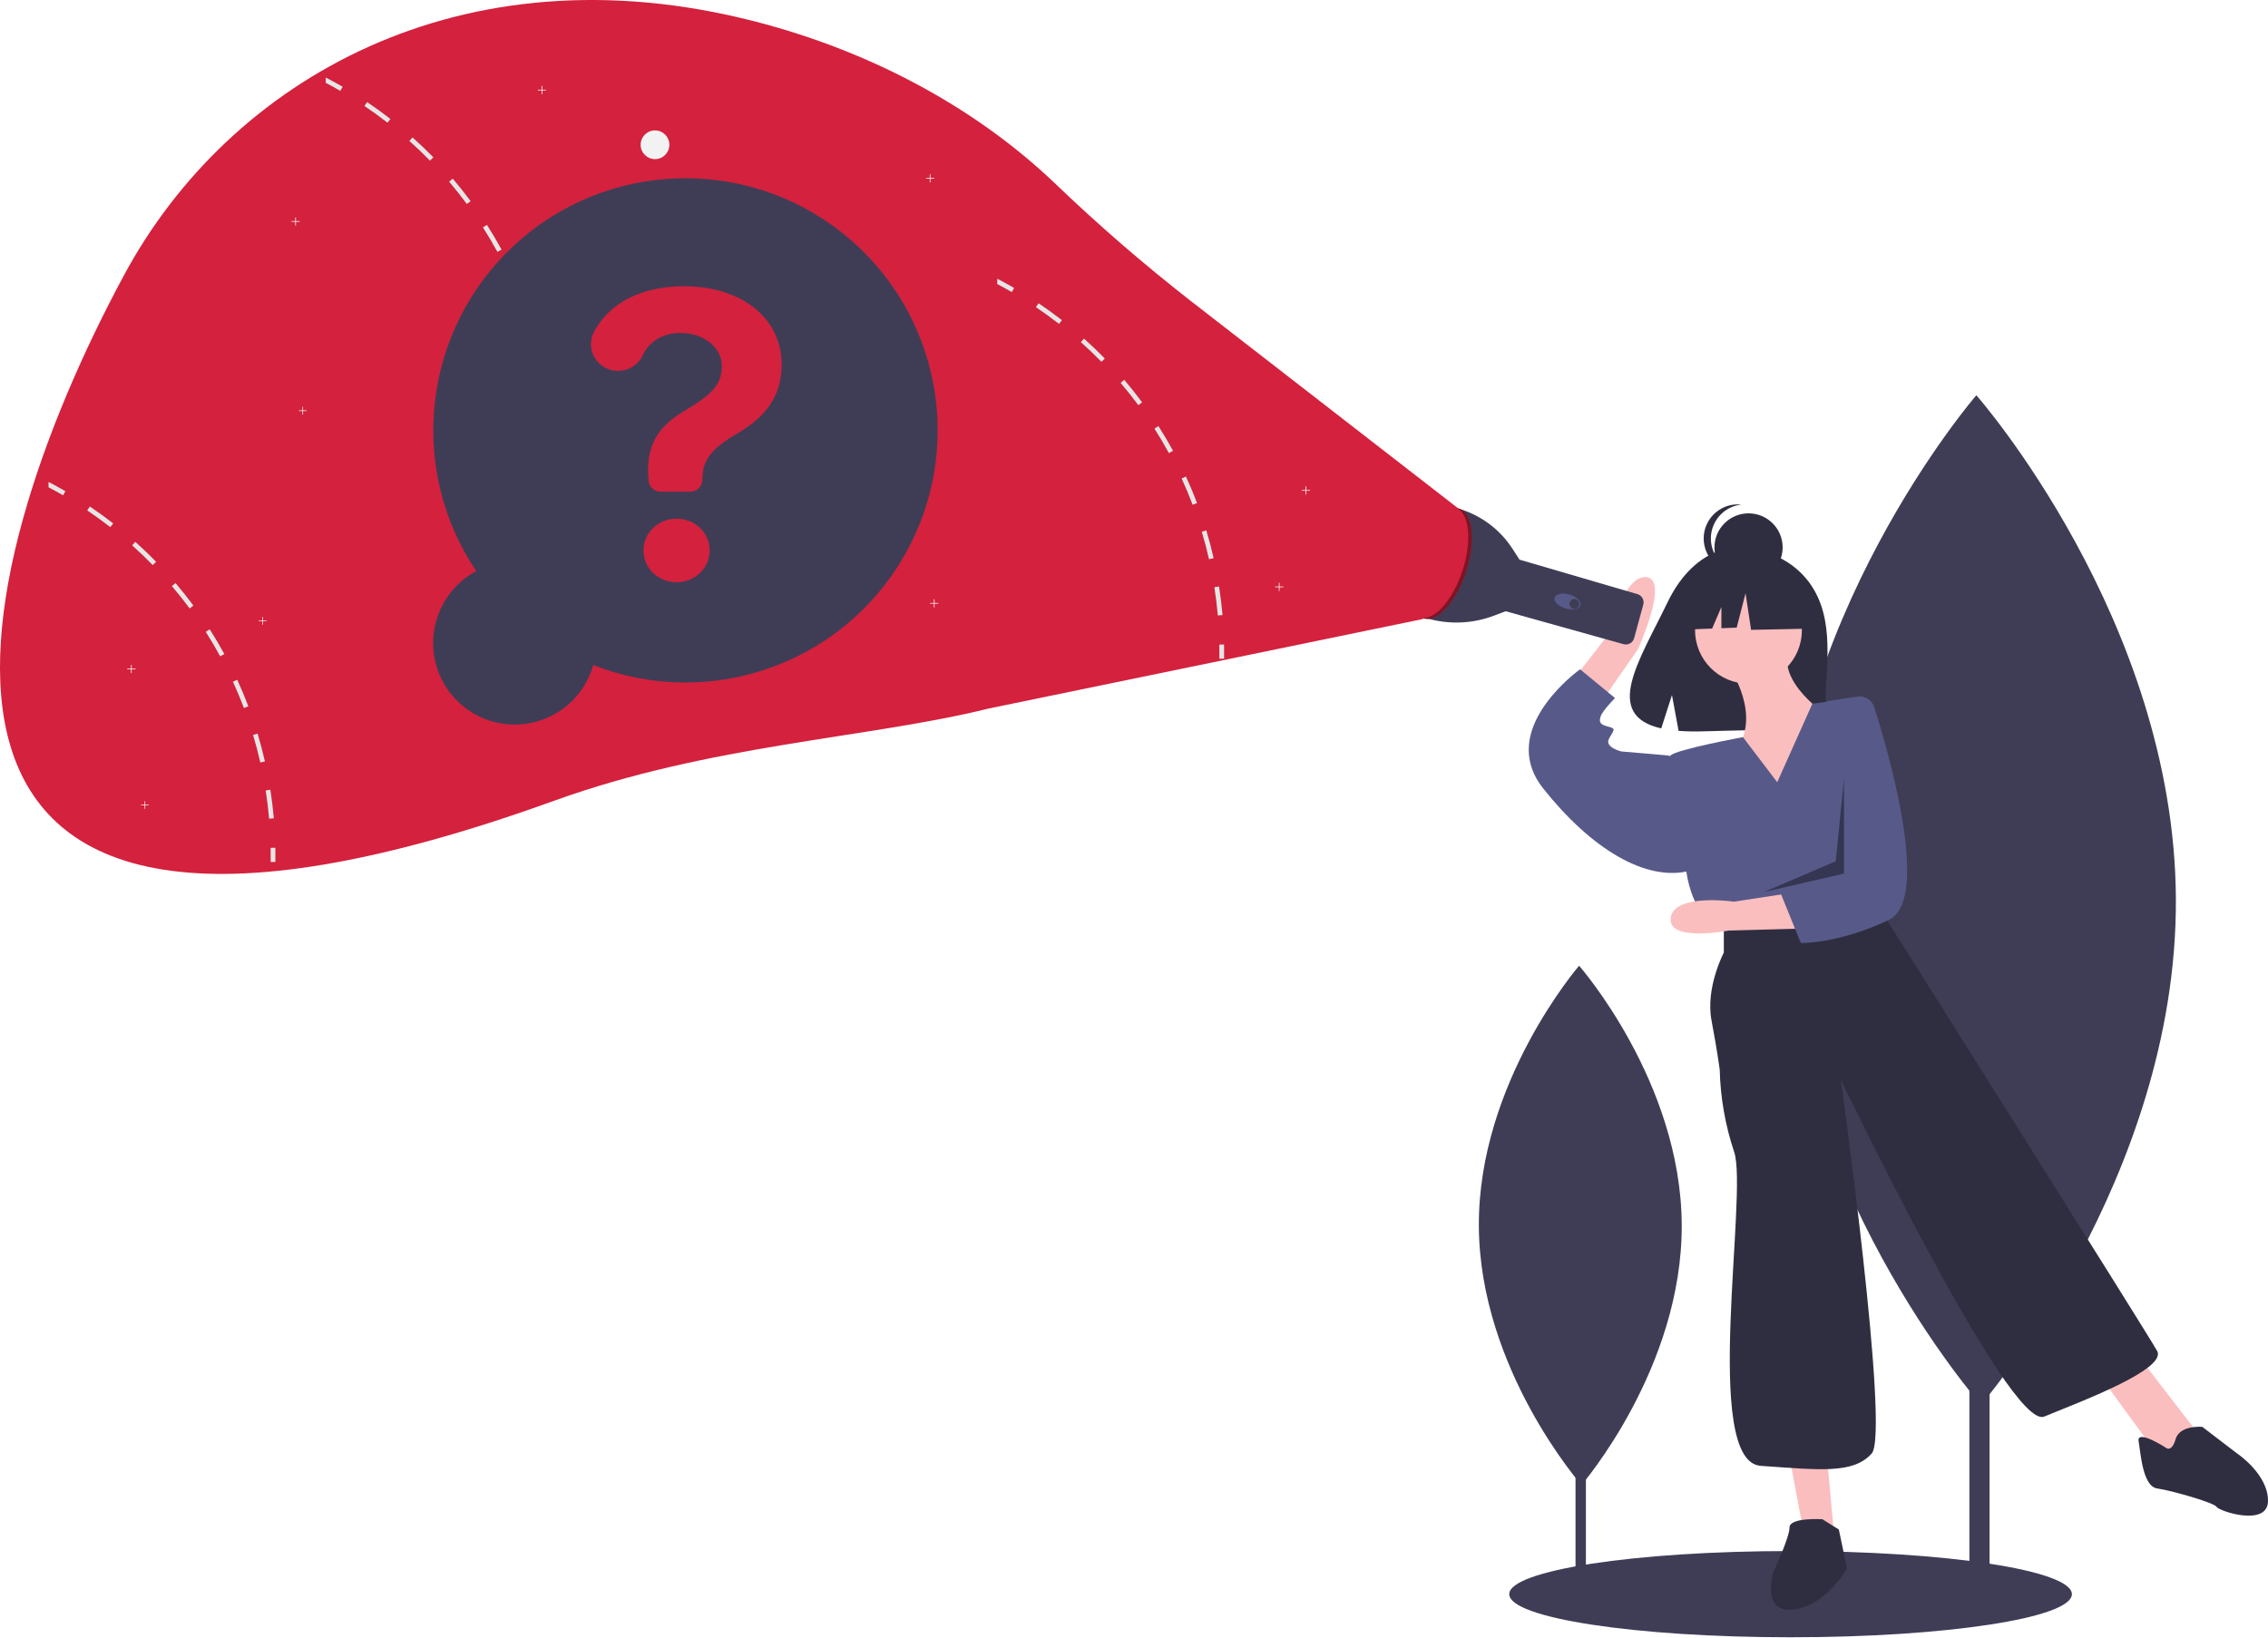
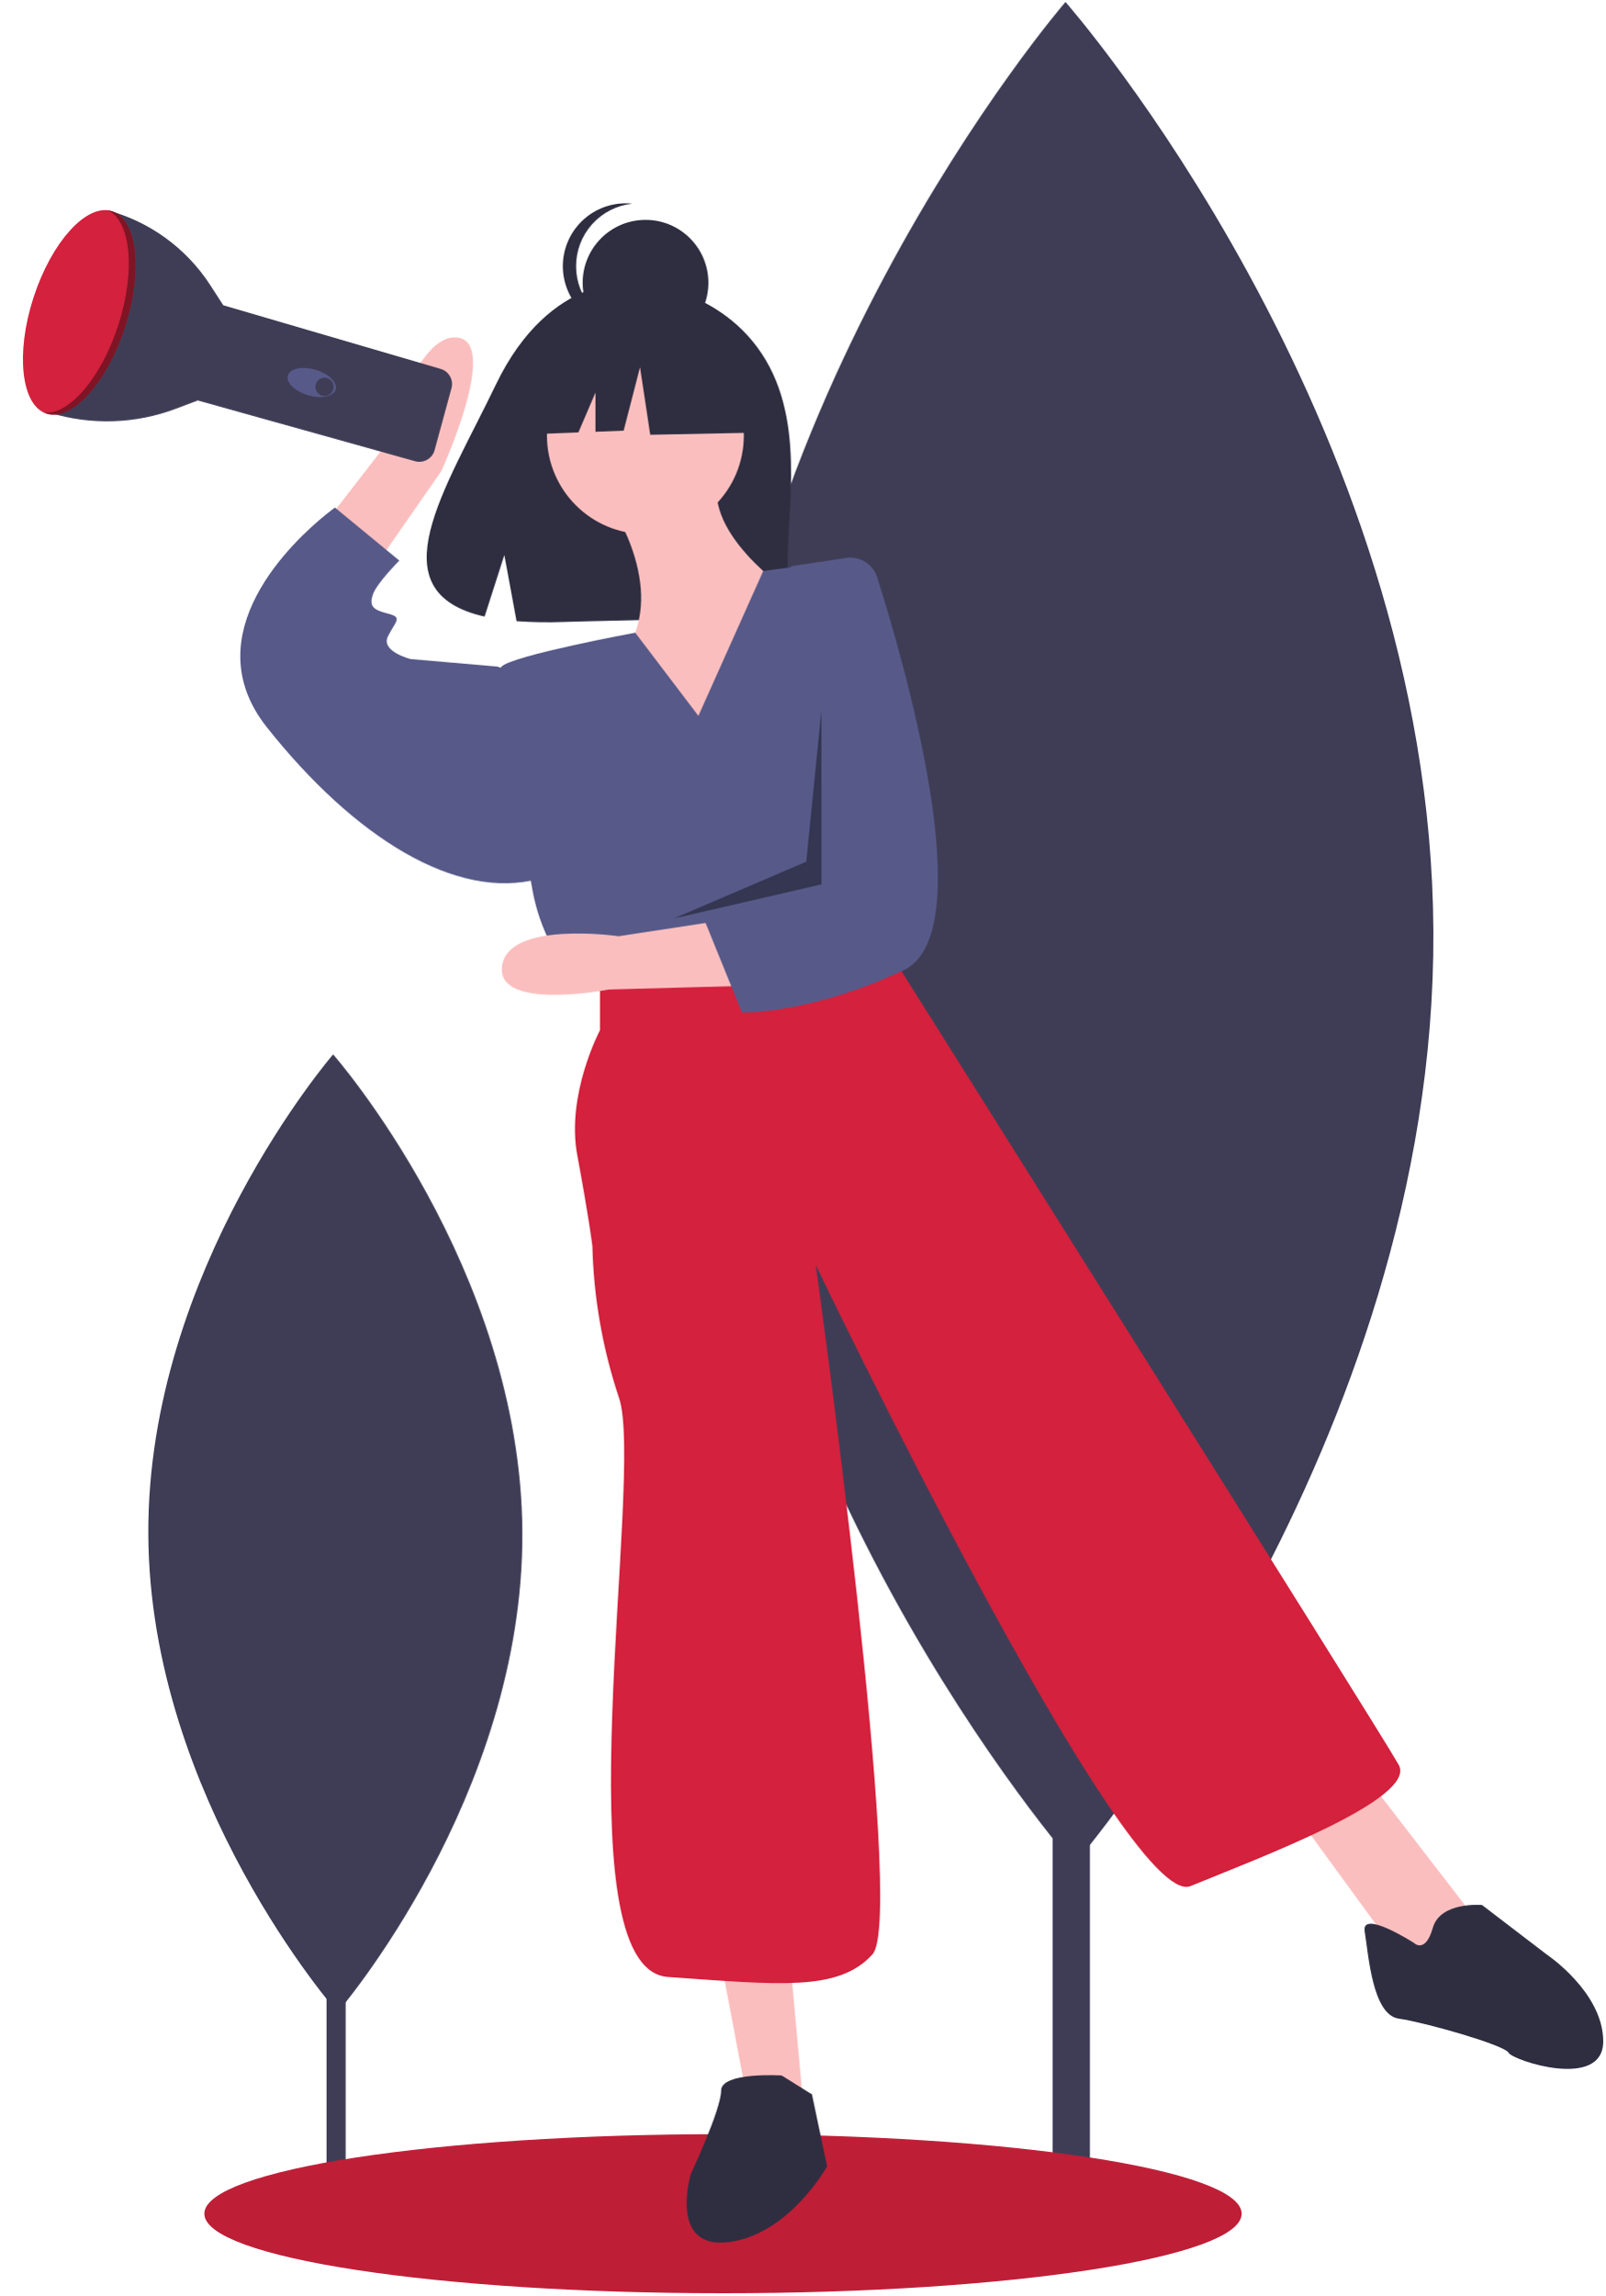
- <svg xmlns="http://www.w3.org/2000/svg" id="b7da5827-4560-4d63-9360-f6e9beb837fe" data-name="Layer 1" width="1104.469" height="797.515" viewBox="0 0 1104.469 797.515">
-   <rect x="959.049" y="388.464" width="9.832" height="388.345" fill="#3f3d56" />
-   <path d="M1107.38,489.196c.626,135.795-94.913,246.321-94.913,246.321s-96.553-109.641-97.179-245.435,94.913-246.321,94.913-246.321S1106.754,353.401,1107.38,489.196Z" transform="translate(-47.76569 -51.24247)" fill="#3f3d56" />
-   <rect x="767.244" y="571.186" width="5.057" height="199.735" fill="#3f3d56" />
-   <path d="M866.733,647.882c.322,69.842-48.816,126.689-48.816,126.689s-49.66-56.391-49.982-126.233,48.816-126.689,48.816-126.689S866.411,578.04,866.733,647.882Z" transform="translate(-47.76569 -51.24247)" fill="#3f3d56" />
-   <ellipse cx="871.969" cy="776.515" rx="137" ry="21" fill="#3f3d56" />
-   <path d="M931.034,338.324c-11.607-19.612-34.57-20.526-34.57-20.526s-22.376-2.861-36.731,27.008c-13.379,27.841-31.845,54.722-2.973,61.239l5.215-16.232,3.23,17.44a112.967,112.967,0,0,0,12.353.211c30.92-.998,60.366.292,59.418-10.803C935.715,381.911,942.202,357.194,931.034,338.324Z" transform="translate(-47.76569 -51.24247)" fill="#2f2e41" />
-   <path d="M889.234,375.258s15,21,6,38,21,35,21,35l22-48s-26-17-19-33Z" transform="translate(-47.76569 -51.24247)" fill="#fbbebe" />
-   <circle cx="851.469" cy="307.015" r="26" fill="#fbbebe" />
-   <path d="M809.255,388.313l21.728-28.034s7.651-29.385,18.731-27.895-4.377,35.24-4.377,35.24l-21.589,31.031Z" transform="translate(-47.76569 -51.24247)" fill="#fbbebe" />
-   <polygon points="871.469 710.015 878.469 747.015 893.469 751.015 889.469 707.015 871.469 710.015" fill="#fbbebe" />
-   <polygon points="1022.469 670.015 1049.469 707.015 1060.469 712.015 1069.469 697.015 1042.469 662.015 1022.469 670.015" fill="#fbbebe" />
-   <path d="M913.234,432.258l-16.681-21.959s-32.319,5.959-35.319,8.959,8,58,8,58,2,15,11,23l9,6,74-15,2.782-32.926a86.41,86.41,0,0,0-22.782-66.074l0,0-12.876,1.76Z" transform="translate(-47.76569 -51.24247)" fill="#575a89" />
-   <path d="M865.234,421.258l-5-2-23-2s-8-2-6-6,4-5,0-6-5-2-4-5,7-9,7-9l-17-14s-.92.651-2.407,1.855c-8.44,6.834-35.147,31.489-15.593,56.145,23,29,50,46,72,40Z" transform="translate(-47.76569 -51.24247)" fill="#575a89" />
-   <path d="M887.234,501.258v14s-9,17-6,33,4,24,4,24a136.533,136.533,0,0,0,7,40c7,20-16,151,13,153s45,4,54-6-15-182-15-182,82,171,99,164,60-23,55-32-131-209-131-209l-4-9Z" transform="translate(-47.76569 -51.24247)" fill="#2f2e41" />
-   <path d="M935.234,791.258s-16-1-16,4-8,22-8,22-6,20,10,18,26-20,26-20l-4-19Z" transform="translate(-47.76569 -51.24247)" fill="#2f2e41" />
-   <path d="M1102.234,756.258s-14-9-13-3,2,22,9,23,28,7,29,9,25,10,25-3-15-23-15-23l-17-13s-11-1-13,6S1102.234,756.258,1102.234,756.258Z" transform="translate(-47.76569 -51.24247)" fill="#2f2e41" />
-   <circle cx="851.508" cy="266.654" r="16.604" fill="#2f2e41" />
-   <path d="M880.922,313.528a16.604,16.604,0,0,1,14.856-16.51,16.772,16.772,0,0,0-1.748-.093,16.604,16.604,0,1,0,0,33.208,16.772,16.772,0,0,0,1.748-.093A16.604,16.604,0,0,1,880.922,313.528Z" transform="translate(-47.76569 -51.24247)" fill="#2f2e41" />
-   <polygon points="878.136 285.191 855.45 273.307 824.12 278.169 817.638 306.797 833.774 306.176 838.282 295.659 838.282 306.003 845.727 305.717 850.048 288.972 852.749 306.797 879.217 306.257 878.136 285.191" fill="#2f2e41" />
-   <path d="M924.544,503.574l-34.987.946s-29.854,5.809-28.179-6.241,30.799-7.835,30.799-7.835l31.88-4.863Z" transform="translate(-47.76569 -51.24247)" fill="#fbbebe" />
-   <path d="M952.226,390.562a7.467,7.467,0,0,1,8.236,5.128c6.849,21.584,27.951,93.813,6.985,103.723-24.694,11.672-42.714,11.158-42.714,11.158l-9.645-23.748,8.781-8.24,9.374-60.275,4.492-25.55Z" transform="translate(-47.76569 -51.24247)" fill="#575a89" />
-   <polygon points="897.969 379.515 893.969 419.515 858.969 434.515 897.969 425.515 897.969 379.515" opacity="0.4" />
-   <path d="M756.98,298.705h0a46.84,46.84,0,0,1,27.352,19.87l3.271,5.066.165.21L845.153,340.641a4.183,4.183,0,0,1,2.861,5.115l-4.455,16.335a4.183,4.183,0,0,1-5.161,2.928l-57.4-16.044-.001.002-5.765,2.179a51.515,51.515,0,0,1-33.122,1.126h0Z" transform="translate(-47.76569 -51.24247)" fill="#3f3d56" />
-   <ellipse cx="811.107" cy="344.233" rx="3.504" ry="6.57" transform="translate(205.1751 974.7836) rotate(-73.69006)" fill="#575a89" />
-   <circle cx="766.716" cy="294.14" r="2.409" fill="#3f3d56" />
-   <ellipse cx="749.694" cy="325.728" rx="28.09" ry="12.703" transform="translate(160.8404 887.1541) rotate(-72.0342)" fill="#d4213d" />
-   <path d="M759.994,329.124c4.611-14.22,3.357-27.472-2.711-30.355a5.891,5.891,0,0,1,1.076.238c6.673,2.164,8.204,15.881,3.419,30.639s-14.074,24.967-20.748,22.803a5.863,5.863,0,0,1-.708-.284C746.886,353,755.461,343.104,759.994,329.124Z" transform="translate(-47.76569 -51.24247)" opacity="0.4" />
-   <path d="M757.734,298.758,627.497,197.732a861.922,861.922,0,0,1-66.215-57.386C524.156,104.959,473.758,76.666,415.08,61.602,272.519,25.005,159.582,89.897,108.214,185.181c-78.495,145.604-138.65,381.879,209.394,256.11,76.117-27.506,153.165-30.429,211.586-44.918l211.54-43.616Z" transform="translate(-47.76569 -51.24247)" fill="#d4213d" />
-   <circle cx="318.969" cy="70.515" r="7" fill="#f2f2f2" />
-   <polygon points="454.949 86.695 453.127 86.695 453.127 84.873 452.771 84.873 452.771 86.695 450.949 86.695 450.949 87.051 452.771 87.051 452.771 88.873 453.127 88.873 453.127 87.051 454.949 87.051 454.949 86.695" fill="#f2f2f2" />
-   <polygon points="637.949 238.695 636.127 238.695 636.127 236.873 635.771 236.873 635.771 238.695 633.949 238.695 633.949 239.051 635.771 239.051 635.771 240.873 636.127 240.873 636.127 239.051 637.949 239.051 637.949 238.695" fill="#f2f2f2" />
-   <polygon points="624.949 285.695 623.127 285.695 623.127 283.873 622.771 283.873 622.771 285.695 620.949 285.695 620.949 286.051 622.771 286.051 622.771 287.873 623.127 287.873 623.127 286.051 624.949 286.051 624.949 285.695" fill="#f2f2f2" />
-   <polygon points="65.949 325.695 64.127 325.695 64.127 323.873 63.771 323.873 63.771 325.695 61.949 325.695 61.949 326.051 63.771 326.051 63.771 327.873 64.127 327.873 64.127 326.051 65.949 326.051 65.949 325.695" fill="#f2f2f2" />
-   <polygon points="145.949 107.695 144.127 107.695 144.127 105.873 143.771 105.873 143.771 107.695 141.949 107.695 141.949 108.051 143.771 108.051 143.771 109.873 144.127 109.873 144.127 108.051 145.949 108.051 145.949 107.695" fill="#f2f2f2" />
-   <polygon points="456.949 293.695 455.127 293.695 455.127 291.873 454.771 291.873 454.771 293.695 452.949 293.695 452.949 294.051 454.771 294.051 454.771 295.873 455.127 295.873 455.127 294.051 456.949 294.051 456.949 293.695" fill="#f2f2f2" />
-   <polygon points="265.949 43.695 264.127 43.695 264.127 41.873 263.771 41.873 263.771 43.695 261.949 43.695 261.949 44.051 263.771 44.051 263.771 45.873 264.127 45.873 264.127 44.051 265.949 44.051 265.949 43.695" fill="#f2f2f2" />
-   <path d="M314.415,238.915l-2.27.35c.71,4.54,1.27,9.18,1.68,13.77l2.29-.2C315.705,248.185,315.135,243.505,314.415,238.915Z" transform="translate(-47.76569 -51.24247)" fill="#e6e6e6" />
-   <path d="M308.205,211.575l-2.2.67c1.33,4.4,2.52,8.91,3.53,13.4l2.25-.51C310.755,220.595,309.545,216.035,308.205,211.575Z" transform="translate(-47.76569 -51.24247)" fill="#e6e6e6" />
-   <path d="M298.295,185.355l-2.09.96c1.92,4.19,3.72,8.49,5.35,12.79l2.15-.81C302.055,193.945,300.245,189.585,298.295,185.355Z" transform="translate(-47.76569 -51.24247)" fill="#e6e6e6" />
-   <path d="M284.895,160.775l-1.94,1.23c2.47,3.88,4.84,7.9,7.04,11.93l2.02-1.1C289.795,168.755,287.395,164.695,284.895,160.775Z" transform="translate(-47.76569 -51.24247)" fill="#e6e6e6" />
-   <path d="M268.235,138.245l-1.75,1.49c2.98,3.5,5.88,7.16,8.62,10.86l1.84-1.37C274.185,145.485,271.255,141.785,268.235,138.245Z" transform="translate(-47.76569 -51.24247)" fill="#e6e6e6" />
-   <path d="M248.655,118.185l-1.53,1.71c3.44,3.07,6.81,6.3,10.02,9.59l1.65-1.61C255.545,124.545,252.135,121.285,248.655,118.185Z" transform="translate(-47.76569 -51.24247)" fill="#e6e6e6" />
-   <path d="M226.535,100.965l-1.29,1.9c3.82,2.57,7.6,5.31,11.23,8.14l1.42-1.81C234.215,106.335,230.395,103.565,226.535,100.965Z" transform="translate(-47.76569 -51.24247)" fill="#e6e6e6" />
-   <path d="M206.405,89.005v2.6c2.39,1.25,4.76,2.56,7.08,3.9l1.15-1.99Q210.585,91.175,206.405,89.005Z" transform="translate(-47.76569 -51.24247)" fill="#e6e6e6" />
-   <path d="M314.57,267.221l2.299-.042c.042,2.321.045,4.655.009,6.936l-2.298-.036C314.614,271.824,314.611,269.516,314.57,267.221Z" transform="translate(-47.76569 -51.24247)" fill="#e6e6e6" />
-   <path d="M179.415,435.915l-2.27.35c.71,4.54,1.27,9.18,1.68,13.77l2.29-.2C180.705,445.185,180.135,440.505,179.415,435.915Z" transform="translate(-47.76569 -51.24247)" fill="#e6e6e6" />
-   <path d="M173.205,408.575l-2.2.67c1.33,4.4,2.52,8.91,3.53,13.4l2.25-.51C175.755,417.595,174.545,413.035,173.205,408.575Z" transform="translate(-47.76569 -51.24247)" fill="#e6e6e6" />
-   <path d="M163.295,382.355l-2.09.96c1.92,4.19,3.72,8.49,5.35,12.79l2.15-.81C167.055,390.945,165.245,386.585,163.295,382.355Z" transform="translate(-47.76569 -51.24247)" fill="#e6e6e6" />
-   <path d="M149.895,357.775l-1.94,1.23c2.47,3.88,4.84,7.9,7.04,11.93l2.02-1.1C154.795,365.755,152.395,361.695,149.895,357.775Z" transform="translate(-47.76569 -51.24247)" fill="#e6e6e6" />
-   <path d="M133.235,335.245l-1.75,1.49c2.98,3.5,5.88,7.16,8.62,10.86l1.84-1.37C139.185,342.485,136.255,338.785,133.235,335.245Z" transform="translate(-47.76569 -51.24247)" fill="#e6e6e6" />
-   <path d="M113.655,315.185l-1.53,1.71c3.44,3.07,6.81,6.3,10.02,9.59l1.65-1.61C120.545,321.545,117.135,318.285,113.655,315.185Z" transform="translate(-47.76569 -51.24247)" fill="#e6e6e6" />
-   <path d="M91.535,297.965l-1.29,1.9c3.82,2.57,7.6,5.31,11.23,8.14l1.42-1.81C99.215,303.335,95.395,300.565,91.535,297.965Z" transform="translate(-47.76569 -51.24247)" fill="#e6e6e6" />
-   <path d="M71.405,286.005v2.6c2.39,1.25,4.76,2.56,7.08,3.9l1.15-1.99Q75.585,288.175,71.405,286.005Z" transform="translate(-47.76569 -51.24247)" fill="#e6e6e6" />
-   <path d="M179.57,464.221l2.299-.042c.042,2.321.045,4.655.009,6.936l-2.298-.036C179.614,468.824,179.611,466.516,179.57,464.221Z" transform="translate(-47.76569 -51.24247)" fill="#e6e6e6" />
-   <path d="M641.415,336.915l-2.27.35c.71,4.54,1.27,9.18,1.68,13.77l2.29-.2C642.705,346.185,642.135,341.505,641.415,336.915Z" transform="translate(-47.76569 -51.24247)" fill="#e6e6e6" />
-   <path d="M635.205,309.575l-2.2.67c1.33,4.4,2.52,8.91,3.53,13.4l2.25-.51C637.755,318.595,636.545,314.035,635.205,309.575Z" transform="translate(-47.76569 -51.24247)" fill="#e6e6e6" />
-   <path d="M625.295,283.355l-2.09.96c1.92,4.19,3.72,8.49,5.35,12.79l2.15-.81C629.055,291.945,627.245,287.585,625.295,283.355Z" transform="translate(-47.76569 -51.24247)" fill="#e6e6e6" />
-   <path d="M611.895,258.775l-1.94,1.23c2.47,3.88,4.84,7.9,7.04,11.93l2.02-1.1C616.795,266.755,614.395,262.695,611.895,258.775Z" transform="translate(-47.76569 -51.24247)" fill="#e6e6e6" />
-   <path d="M595.235,236.245l-1.75,1.49c2.98,3.5,5.88,7.16,8.62,10.86l1.84-1.37C601.185,243.485,598.255,239.785,595.235,236.245Z" transform="translate(-47.76569 -51.24247)" fill="#e6e6e6" />
-   <path d="M575.655,216.185l-1.53,1.71c3.44,3.07,6.81,6.3,10.02,9.59l1.65-1.61C582.545,222.545,579.135,219.285,575.655,216.185Z" transform="translate(-47.76569 -51.24247)" fill="#e6e6e6" />
-   <path d="M553.535,198.965l-1.29,1.9c3.82,2.57,7.6,5.31,11.23,8.14l1.42-1.81C561.215,204.335,557.395,201.565,553.535,198.965Z" transform="translate(-47.76569 -51.24247)" fill="#e6e6e6" />
-   <path d="M533.405,187.005v2.6c2.39,1.25,4.76,2.56,7.08,3.9l1.15-1.99Q537.585,189.175,533.405,187.005Z" transform="translate(-47.76569 -51.24247)" fill="#e6e6e6" />
-   <path d="M641.57,365.221l2.299-.042c.042,2.321.045,4.655.009,6.936l-2.298-.036C641.614,369.824,641.611,367.516,641.57,365.221Z" transform="translate(-47.76569 -51.24247)" fill="#e6e6e6" />
-   <polygon points="149.295 199.895 147.6 199.895 147.6 198.199 147.269 198.199 147.269 199.895 145.573 199.895 145.573 200.225 147.269 200.225 147.269 201.921 147.6 201.921 147.6 200.225 149.295 200.225 149.295 199.895" fill="#f2f2f2" />
-   <polygon points="129.754 302.252 128.059 302.252 128.059 300.556 127.728 300.556 127.728 302.252 126.032 302.252 126.032 302.583 127.728 302.583 127.728 304.278 128.059 304.278 128.059 302.583 129.754 302.583 129.754 302.252" fill="#f2f2f2" />
-   <polygon points="72.417 391.959 70.721 391.959 70.721 390.264 70.39 390.264 70.39 391.959 68.695 391.959 68.695 392.29 70.39 392.29 70.39 393.986 70.721 393.986 70.721 392.29 72.417 392.29 72.417 391.959" fill="#f2f2f2" />
-   <path d="M279.684,329.425a122.811,122.811,0,1,1,56.982,45.751,39.726,39.726,0,1,1-56.982-45.751Z" transform="translate(-47.76569 -51.24247)" fill="#3f3d56" />
-   <path d="M380.894,190.679c28.154,0,47.524,15.616,47.524,38.064,0,14.865-7.207,25.151-21.097,33.334-13.063,7.583-17.493,13.139-17.493,22.748h0a5.931,5.931,0,0,1-5.931,5.931H369.504a5.931,5.931,0,0,1-5.928-5.724l-.026-.732c-1.276-15.466,4.129-25.076,17.718-33.034,12.688-7.583,18.019-12.388,18.019-21.697s-9.009-16.142-20.196-16.142c-8.503,0-15.231,4.139-18.318,10.896a13.252,13.252,0,0,1-12.112,7.573h0c-9.752,0-16.194-10.371-11.634-18.99C344.243,199.271,359.465,190.679,380.894,190.679ZM361.148,319.362c0-8.634,7.207-15.466,16.067-15.466,8.934,0,16.142,6.757,16.142,15.466s-7.207,15.466-16.142,15.466-16.067-6.757-16.067-15.466Z" transform="translate(-47.76569 -51.24247)" fill="#d4213d" />
+ <svg xmlns="http://www.w3.org/2000/svg" width="424" height="606" viewBox="0 0 424 606" fill="none">
+   <path d="M287.881 196.464H278.049V584.809H287.881V196.464Z" fill="#3F3D56" />
+   <path d="M378.614 245.954C379.24 381.748 283.701 492.274 283.701 492.274C283.701 492.274 187.148 382.634 186.522 246.839C185.896 111.044 281.435 0.518 281.435 0.518C281.435 0.518 377.989 110.159 378.614 245.954Z" fill="#3F3D56" />
+   <path d="M91.3 379.186H86.244V578.921H91.3V379.186Z" fill="#3F3D56" />
+   <path d="M137.967 404.64C138.289 474.482 89.151 531.328 89.151 531.328C89.151 531.328 39.491 474.937 39.169 405.095C38.848 335.252 87.985 278.406 87.985 278.406C87.985 278.406 137.645 334.797 137.967 404.64Z" fill="#3F3D56" />
+   <path d="M190.969 605.515C266.632 605.515 327.969 596.113 327.969 584.515C327.969 572.917 266.632 563.515 190.969 563.515C115.306 563.515 53.969 572.917 53.969 584.515C53.969 596.113 115.306 605.515 190.969 605.515Z" fill="#BF1E37" />
+   <path d="M202.268 95.081C190.661 75.469 167.698 74.555 167.698 74.555C167.698 74.555 145.321 71.694 130.967 101.563C117.587 129.404 99.122 156.285 127.994 162.802L133.209 146.57L136.439 164.011C140.55 164.306 144.674 164.377 148.792 164.222C179.712 163.223 209.158 164.514 208.21 153.419C206.949 138.669 213.436 113.952 202.268 95.081Z" fill="#2F2E41" />
+   <path d="M160.469 132.015C160.469 132.015 175.469 153.015 166.469 170.015C157.469 187.015 187.469 205.015 187.469 205.015L209.469 157.015C209.469 157.015 183.469 140.015 190.469 124.015L160.469 132.015Z" fill="#FBBEBE" />
+   <path d="M170.469 141.015C184.828 141.015 196.469 129.374 196.469 115.015C196.469 100.656 184.828 89.015 170.469 89.015C156.109 89.015 144.469 100.656 144.469 115.015C144.469 129.374 156.109 141.015 170.469 141.015Z" fill="#FBBEBE" />
+   <path d="M80.489 145.071L102.217 117.037C102.217 117.037 109.868 87.652 120.948 89.142C132.029 90.632 116.572 124.382 116.572 124.382L94.982 155.412L80.489 145.071Z" fill="#FBBEBE" />
+   <path d="M190.469 518.015L197.469 555.015L212.469 559.015L208.469 515.015L190.469 518.015Z" fill="#FBBEBE" />
+   <path d="M341.469 478.015L368.469 515.015L379.469 520.015L388.469 505.015L361.469 470.015L341.469 478.015Z" fill="#FBBEBE" />
+   <path d="M184.469 189.015L167.788 167.056C167.788 167.056 135.469 173.015 132.469 176.015C129.469 179.015 140.469 234.015 140.469 234.015C140.469 234.015 142.469 249.015 151.469 257.015L160.469 263.015L234.469 248.015L237.251 215.089C238.265 203.096 236.762 191.024 232.838 179.646C228.915 168.268 222.658 157.835 214.469 149.015V149.015L201.593 150.775L184.469 189.015Z" fill="#575A89" />
+   <path d="M136.469 178.015L131.469 176.015L108.469 174.015C108.469 174.015 100.469 172.015 102.469 168.015C104.469 164.015 106.469 163.015 102.469 162.015C98.469 161.015 97.469 160.015 98.469 157.015C99.469 154.015 105.469 148.015 105.469 148.015L88.469 134.015C88.469 134.015 87.549 134.666 86.061 135.87C77.621 142.704 50.914 167.359 70.469 192.015C93.469 221.015 120.469 238.015 142.469 232.015L136.469 178.015Z" fill="#575A89" />
+   <path d="M158.469 258.015V272.015C158.469 272.015 149.469 289.015 152.469 305.015C155.469 321.015 156.469 329.015 156.469 329.015C156.795 342.623 159.154 356.105 163.469 369.015C170.469 389.015 147.469 520.015 176.469 522.015C205.469 524.015 221.469 526.015 230.469 516.015C239.469 506.015 215.469 334.015 215.469 334.015C215.469 334.015 297.469 505.015 314.469 498.015C331.469 491.015 374.469 475.015 369.469 466.015C364.469 457.015 238.469 257.015 238.469 257.015L234.469 248.015L158.469 258.015Z" fill="#D4213D" />
+   <path d="M206.469 548.015C206.469 548.015 190.469 547.015 190.469 552.015C190.469 557.015 182.469 574.015 182.469 574.015C182.469 574.015 176.469 594.015 192.469 592.015C208.469 590.015 218.469 572.015 218.469 572.015L214.469 553.015L206.469 548.015Z" fill="#2F2E41" />
+   <path d="M373.468 513.015C373.468 513.015 359.468 504.015 360.468 510.015C361.468 516.015 362.468 532.015 369.468 533.015C376.468 534.015 397.468 540.015 398.468 542.015C399.468 544.015 423.468 552.015 423.468 539.015C423.468 526.015 408.468 516.015 408.468 516.015L391.468 503.015C391.468 503.015 380.468 502.015 378.468 509.015C376.468 516.015 373.468 513.015 373.468 513.015Z" fill="#2F2E41" />
+   <path d="M170.508 91.258C179.678 91.258 187.112 83.825 187.112 74.654C187.112 65.484 179.678 58.051 170.508 58.051C161.338 58.051 153.904 65.484 153.904 74.654C153.904 83.825 161.338 91.258 170.508 91.258Z" fill="#2F2E41" />
+   <path d="M152.157 70.285C152.157 66.184 153.675 62.229 156.418 59.18C159.161 56.132 162.935 54.206 167.013 53.775C166.432 53.713 165.849 53.682 165.265 53.681C160.861 53.681 156.638 55.431 153.524 58.544C150.41 61.658 148.661 65.882 148.661 70.285C148.661 74.689 150.41 78.912 153.524 82.026C156.638 85.139 160.861 86.889 165.265 86.889C165.849 86.888 166.432 86.857 167.013 86.796C162.935 86.364 159.161 84.438 156.418 81.39C153.675 78.341 152.157 74.386 152.157 70.285V70.285Z" fill="#2F2E41" />
+   <path d="M197.136 93.191L174.45 81.307L143.12 86.169L136.638 114.797L152.774 114.176L157.282 103.659V114.003L164.727 113.717L169.048 96.972L171.749 114.797L198.217 114.257L197.136 93.191Z" fill="#2F2E41" />
+   <path d="M195.778 260.332L160.791 261.278C160.791 261.278 130.937 267.087 132.612 255.037C134.287 242.987 163.411 247.202 163.411 247.202L195.291 242.338L195.778 260.332Z" fill="#FBBEBE" />
+   <path d="M223.46 147.32C225.218 147.054 227.014 147.424 228.524 148.364C230.034 149.304 231.159 150.752 231.696 152.448C238.545 174.032 259.647 246.261 238.681 256.171C213.988 267.842 195.967 267.329 195.967 267.329L186.322 243.581L195.102 235.341L204.477 175.066L208.969 149.515L223.46 147.32Z" fill="#575A89" />
+   <path opacity="0.4" d="M216.969 187.515L212.969 227.515L177.969 242.515L216.969 233.515V187.515Z" fill="black" />
+   <path d="M28.214 55.463C39.487 58.45 49.241 65.535 55.567 75.332L58.838 80.398L59.002 80.608L116.387 97.399C117.439 97.707 118.328 98.415 118.863 99.372C119.398 100.328 119.537 101.457 119.248 102.514L114.793 118.849C114.648 119.381 114.399 119.879 114.061 120.315C113.722 120.75 113.301 121.115 112.821 121.387C112.342 121.659 111.813 121.833 111.265 121.9C110.718 121.967 110.163 121.925 109.631 121.777L52.232 105.733L52.231 105.735L46.466 107.914C35.851 111.927 24.207 112.323 13.344 109.04V109.04L28.214 55.463Z" fill="#3F3D56" />
+   <path d="M88.647 102.836C89.191 100.979 86.808 98.647 83.325 97.628C79.842 96.609 76.579 97.288 76.035 99.146C75.492 101.003 77.874 103.335 81.357 104.354C84.84 105.373 88.103 104.693 88.647 102.836Z" fill="#575A89" />
+   <path d="M85.716 104.549C87.046 104.549 88.125 103.47 88.125 102.14C88.125 100.809 87.046 99.731 85.716 99.731C84.385 99.731 83.307 100.809 83.307 102.14C83.307 103.47 84.385 104.549 85.716 104.549Z" fill="#3F3D56" />
+   <path d="M33.012 86.403C37.797 71.646 36.266 57.928 29.593 55.764C22.919 53.6 13.63 63.809 8.845 78.567C4.06 93.324 5.59 107.042 12.264 109.206C18.937 111.37 28.226 101.161 33.012 86.403Z" fill="#D4213D" />
+   <path opacity="0.4" d="M31.228 85.881C35.839 71.662 34.585 58.409 28.517 55.526C28.882 55.572 29.242 55.651 29.593 55.764C36.266 57.928 37.797 71.646 33.012 86.403C28.226 101.161 18.937 111.37 12.264 109.206C12.022 109.127 11.785 109.032 11.556 108.922C18.12 109.758 26.695 99.862 31.228 85.881Z" fill="black" />
</svg>
